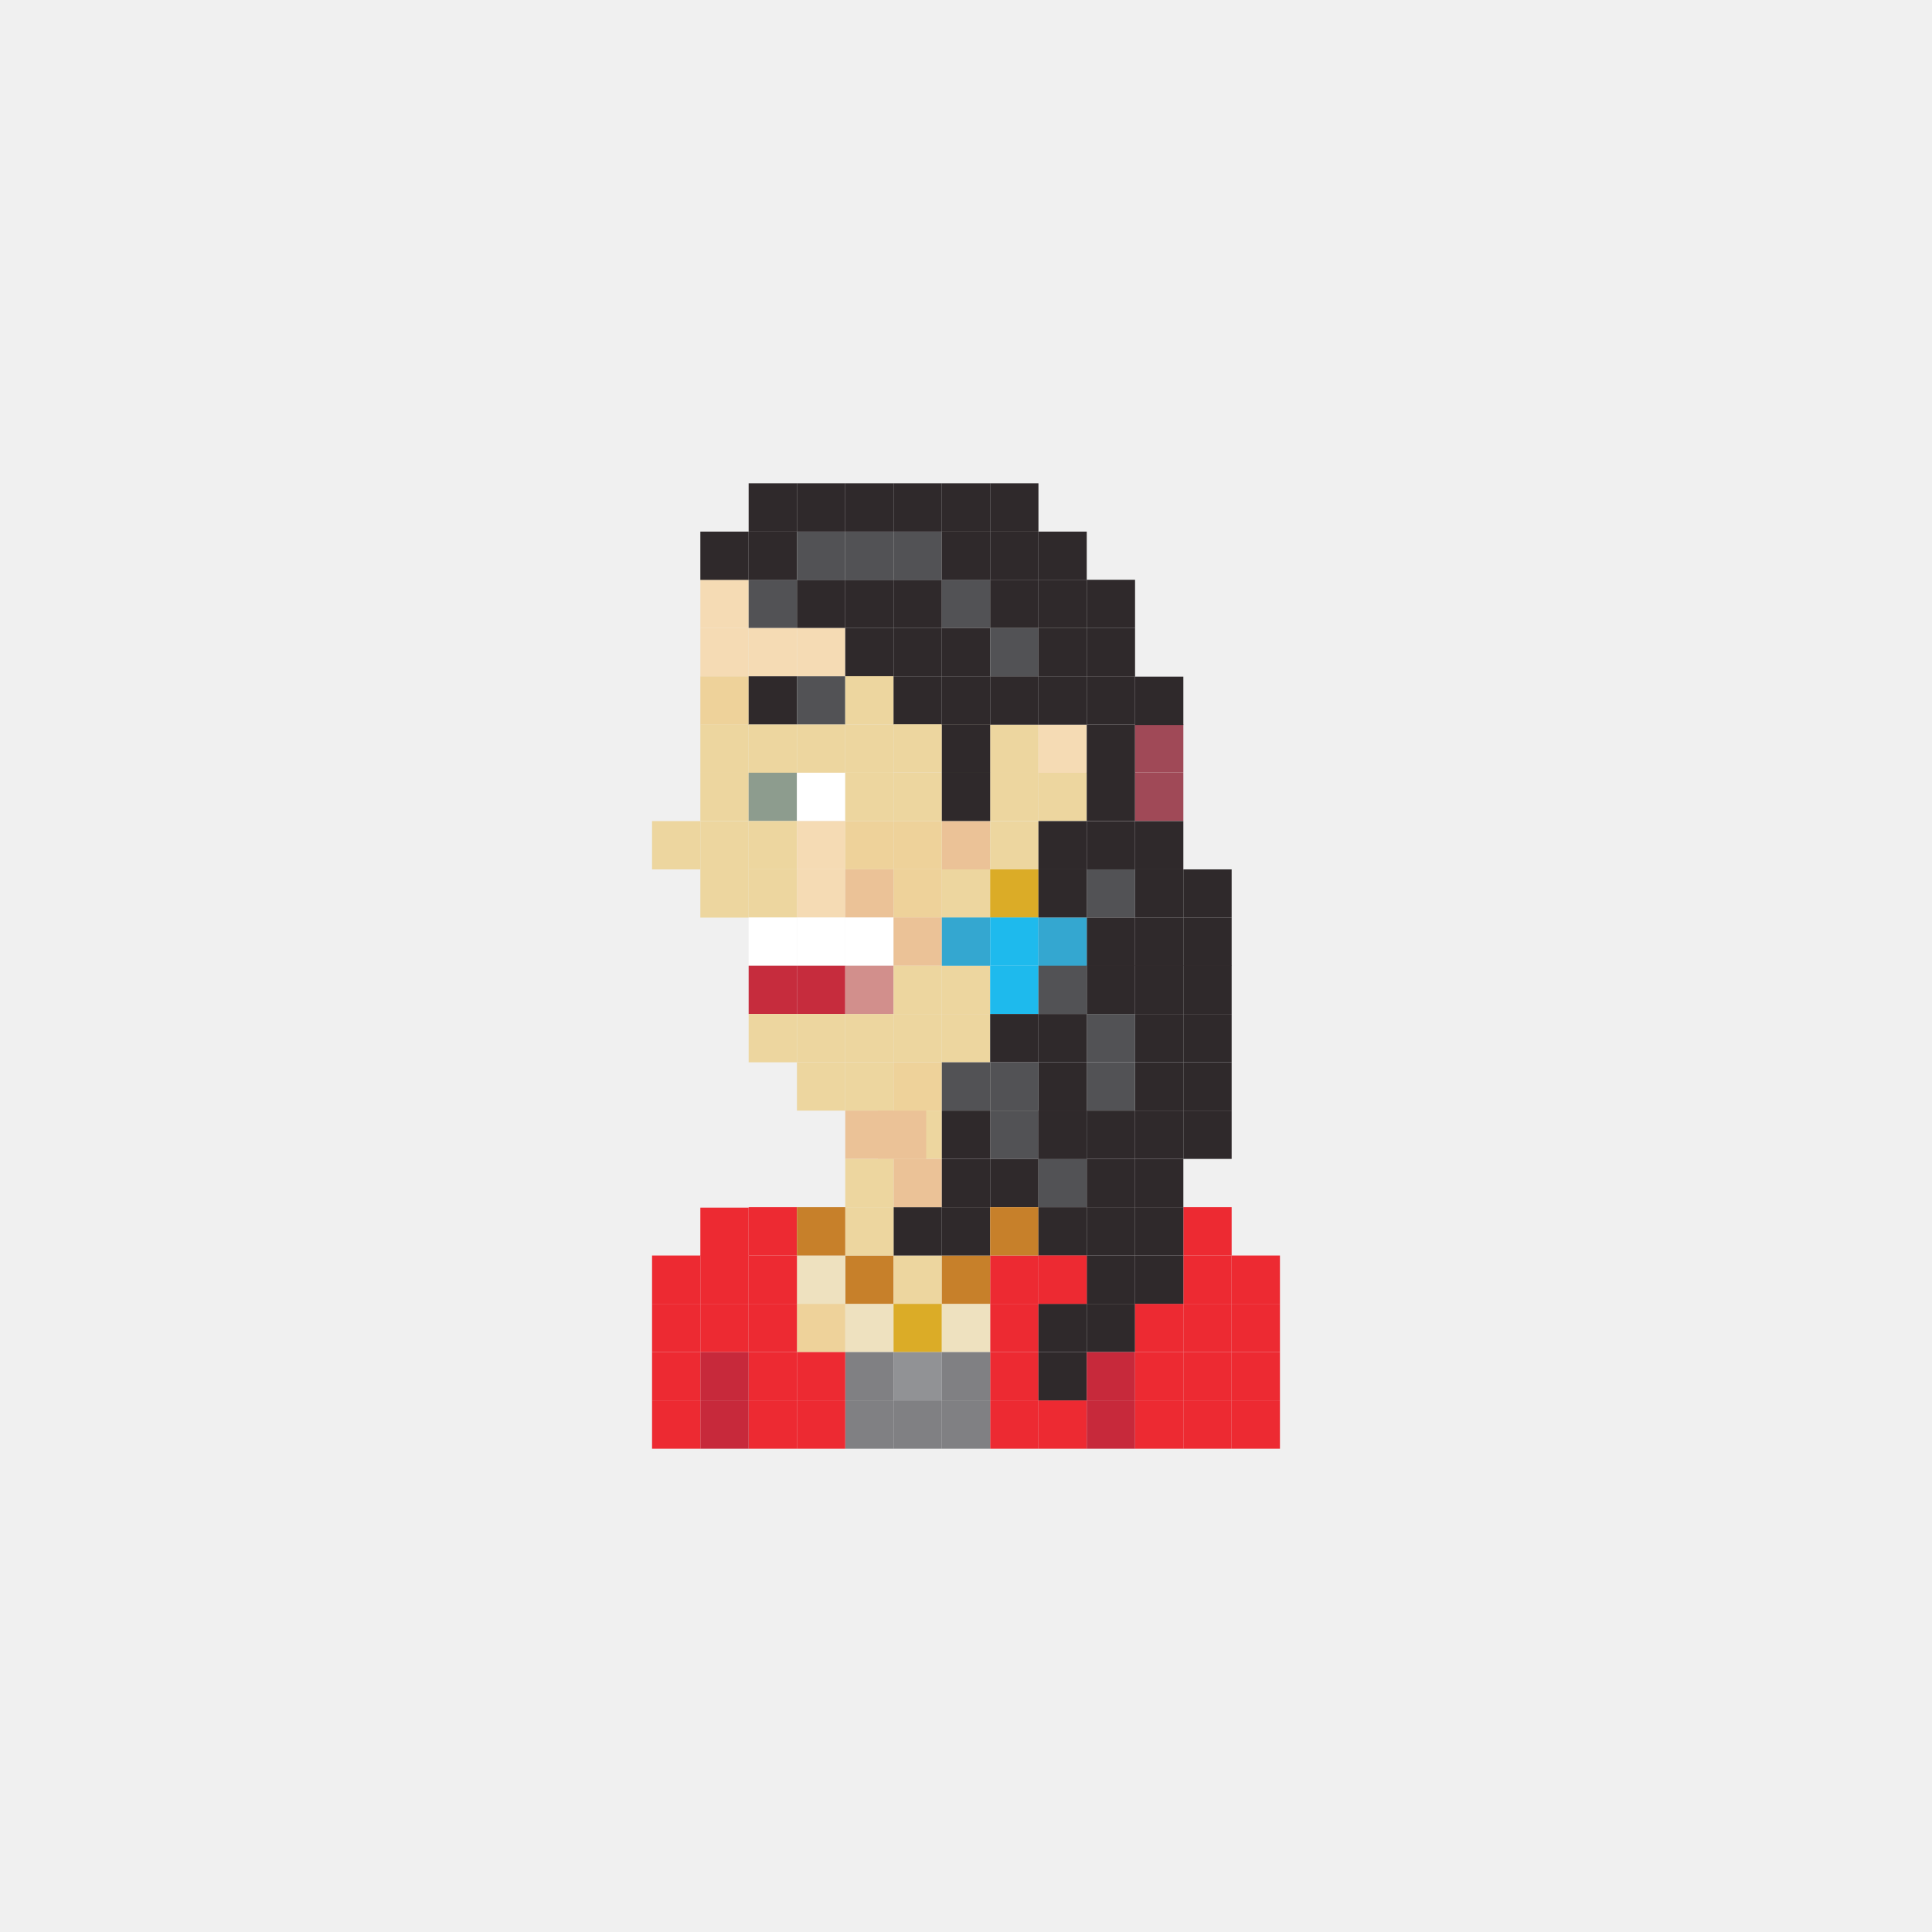
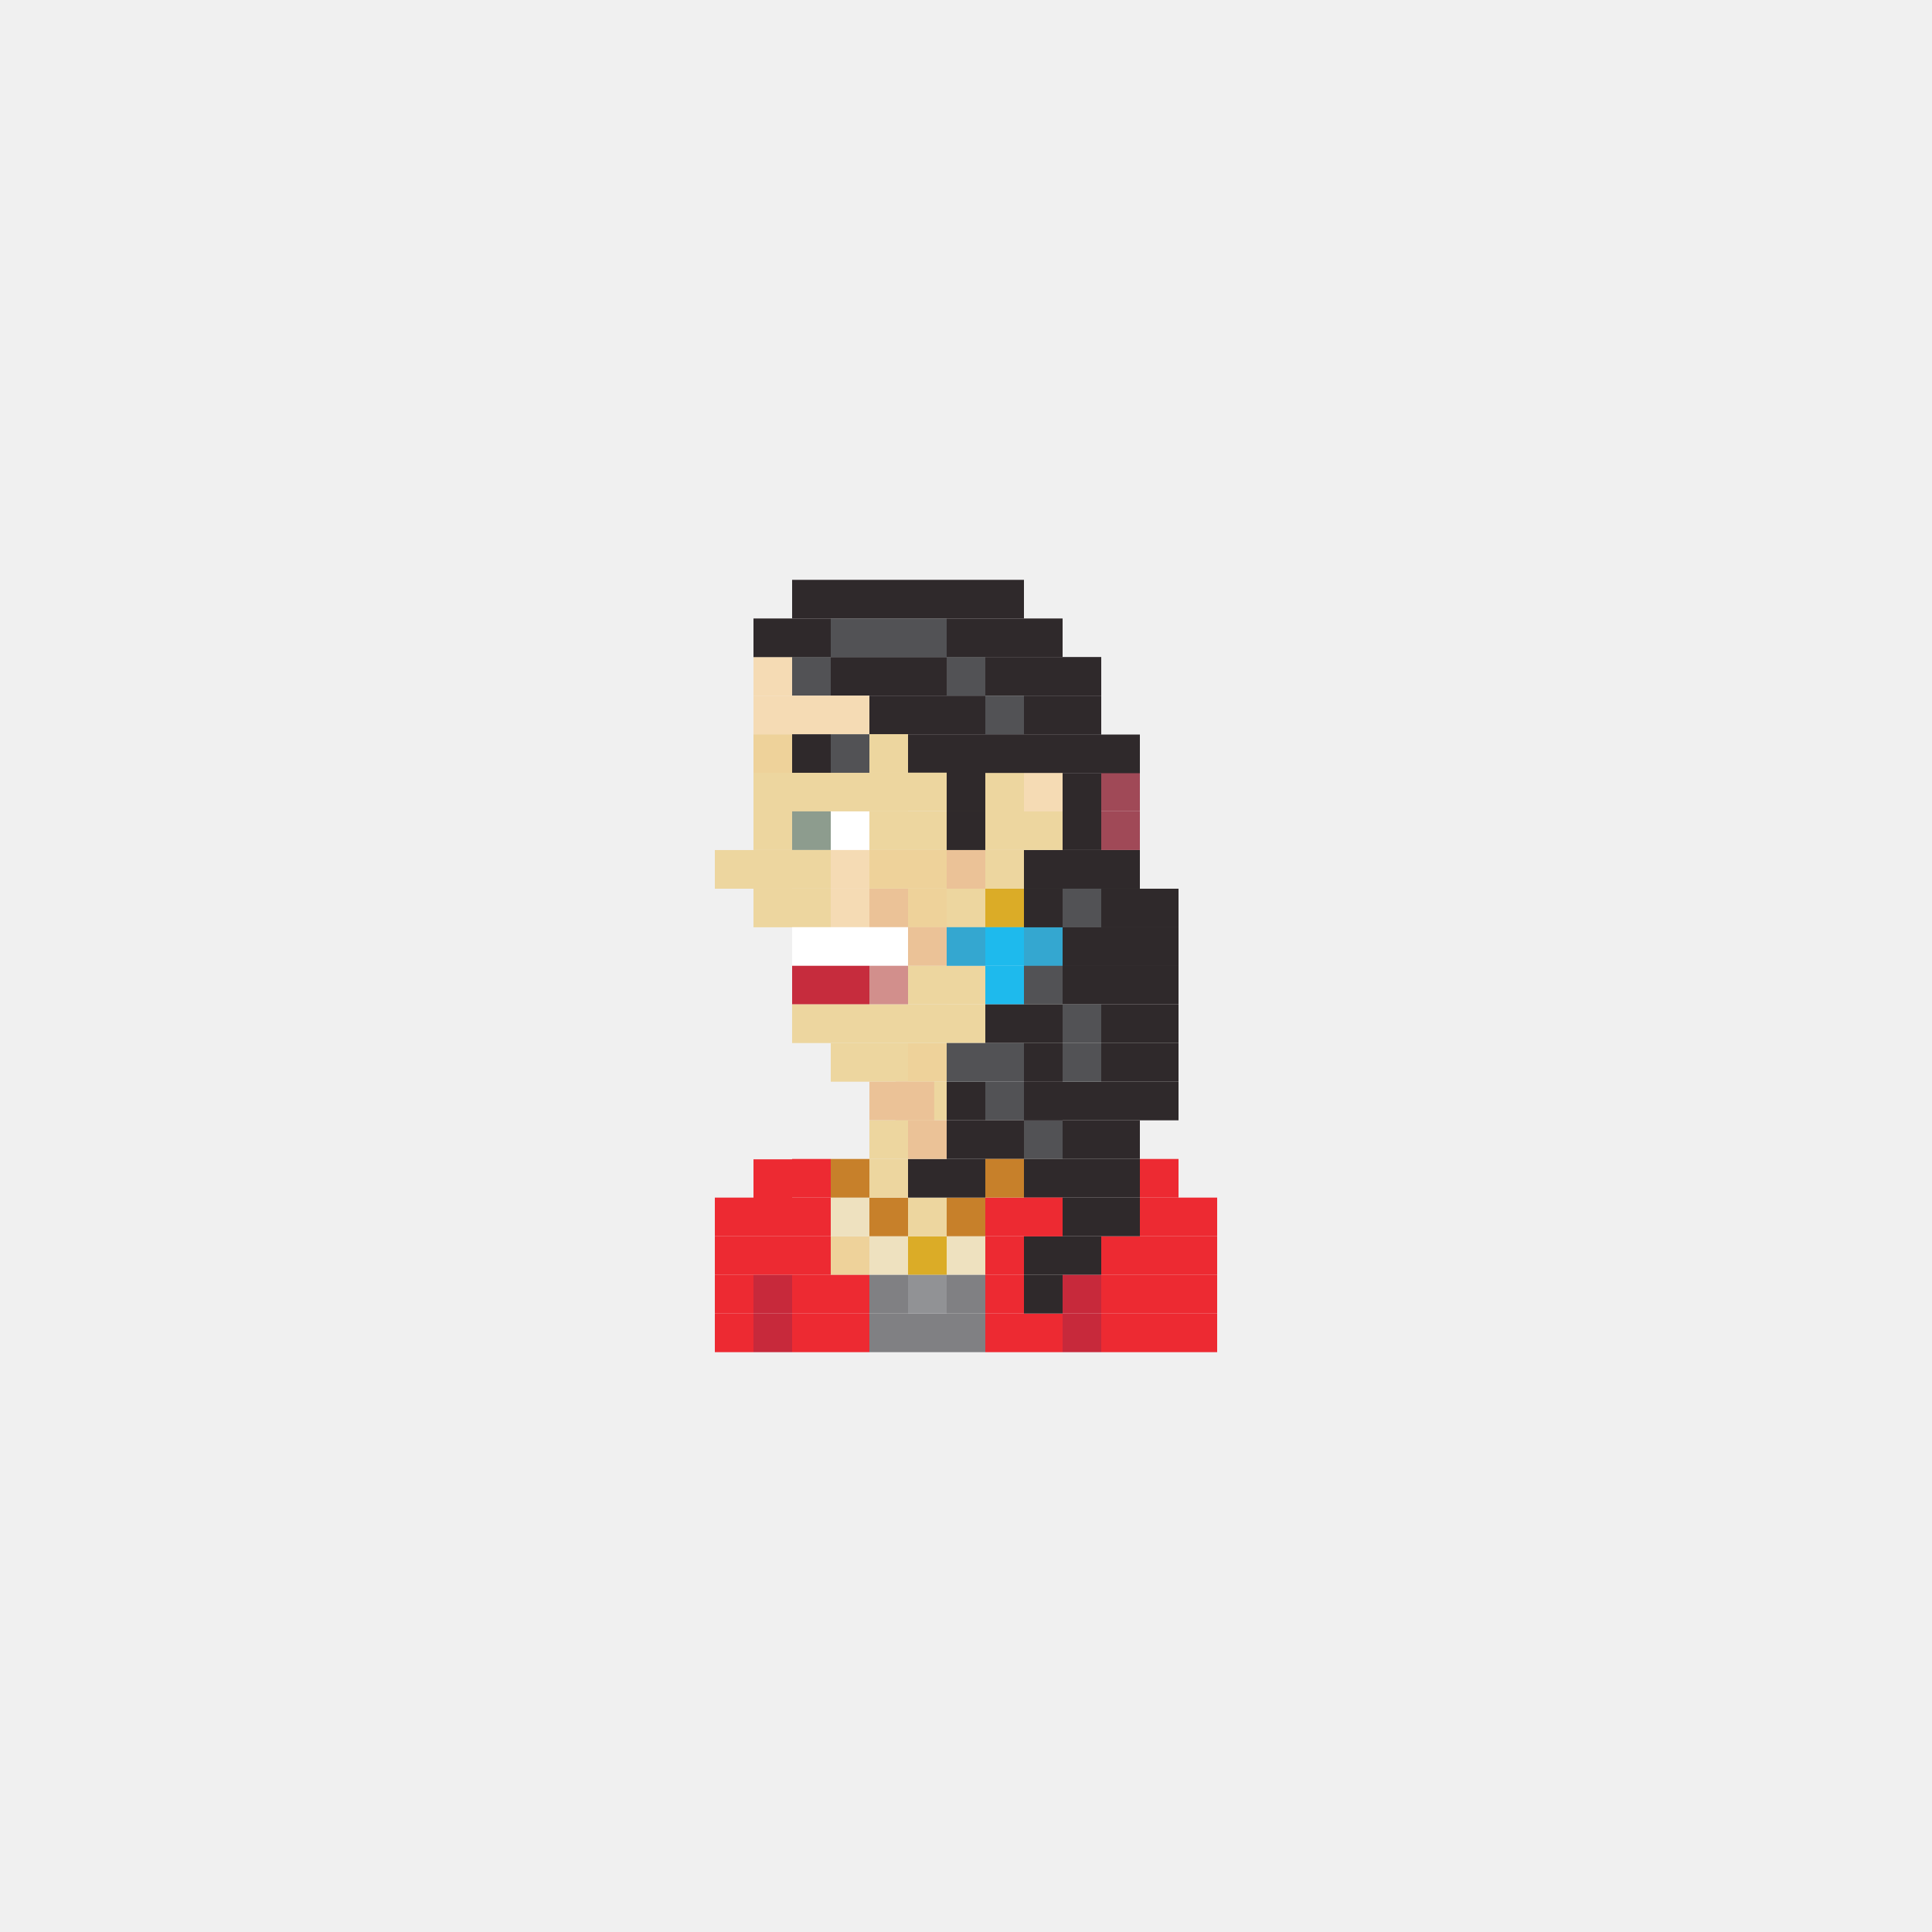
<svg xmlns="http://www.w3.org/2000/svg" version="1.1" id="Layer_1" x="0px" y="0px" width="300px" height="300px" viewBox="0 0 300 300" enable-background="new 0 0 300 300" xml:space="preserve">
  <g>
-     <rect x="131.25" y="202.454" fill="#EEE1BF" width="7.5" height="7.5" />
-     <rect x="138.75" y="202.454" fill="#DBAC27" width="7.5" height="7.5" />
-     <rect x="153.75" y="202.454" fill="#ED2A32" width="7.5" height="7.5" />
-     <rect x="146.25" y="202.454" fill="#EEE1BF" width="7.5" height="7.5" />
-     <rect x="123.75" y="202.454" fill="#EED29A" width="7.5" height="7.5" />
-     <rect x="116.25" y="202.454" fill="#ED2A32" width="7.5" height="7.5" />
-     <rect x="108.75" y="202.454" fill="#ED2A32" width="7.5" height="7.5" />
-     <rect x="161.25" y="202.454" fill="#2F292B" width="7.5" height="7.5" />
-     <rect x="168.75" y="202.454" fill="#2F292B" width="7.5" height="7.5" />
-     <rect x="183.75" y="202.454" fill="#ED2A32" width="7.5" height="7.5" />
-     <rect x="191.25" y="202.454" fill="#ED2A32" width="7.5" height="7.5" />
-     <rect x="131.25" y="217.454" fill="#808083" width="7.5" height="7.5" />
-     <rect x="138.75" y="217.454" fill="#808083" width="7.5" height="7.5" />
-     <rect x="153.75" y="217.454" fill="#ED2A32" width="7.5" height="7.5" />
-     <rect x="146.25" y="217.454" fill="#808083" width="7.5" height="7.5" />
-     <rect x="123.75" y="217.454" fill="#ED2A32" width="7.5" height="7.5" />
-     <rect x="116.25" y="217.454" fill="#ED2A32" width="7.5" height="7.5" />
-     <rect x="108.75" y="217.454" fill="#C7293B" width="7.5" height="7.5" />
-     <rect x="161.25" y="217.454" fill="#ED2A32" width="7.5" height="7.5" />
-     <rect x="168.75" y="217.454" fill="#C7293B" width="7.5" height="7.5" />
-     <rect x="183.75" y="217.454" fill="#ED2A32" width="7.5" height="7.5" />
-     <rect x="191.25" y="217.454" fill="#ED2A32" width="7.5" height="7.5" />
-     <rect x="131.25" y="194.954" fill="#C7802A" width="7.5" height="7.5" />
-     <rect x="138.75" y="194.954" fill="#EDD69F" width="7.5" height="7.5" />
-     <rect x="153.75" y="194.954" fill="#ED2A32" width="7.5" height="7.5" />
-     <rect x="146.25" y="194.954" fill="#C7802A" width="7.5" height="7.5" />
-     <rect x="138.75" y="187.454" fill="#2F292B" width="7.5" height="7.5" />
-     <rect x="146.25" y="187.454" fill="#2F292B" width="7.5" height="7.5" />
-     <rect x="123.75" y="194.954" fill="#EEE1BF" width="7.5" height="7.5" />
-     <rect x="108.75" y="194.954" fill="#ED2A32" width="7.5" height="7.5" />
-     <rect x="161.25" y="194.954" fill="#ED2A32" width="7.5" height="7.5" />
-     <rect x="168.75" y="194.954" fill="#2F292B" width="7.5" height="7.5" />
-     <rect x="183.75" y="194.954" fill="#ED2A32" width="7.5" height="7.5" />
-     <rect x="191.25" y="194.954" fill="#ED2A32" width="7.5" height="7.5" />
-     <rect x="108.75" y="187.522" fill="#ED2A32" width="7.5" height="7.5" />
-     <rect x="131.25" y="209.954" fill="#808083" width="7.5" height="7.5" />
-     <rect x="138.75" y="209.954" fill="#919295" width="7.5" height="7.5" />
-     <rect x="153.75" y="209.954" fill="#ED2A32" width="7.5" height="7.5" />
-     <rect x="146.25" y="209.954" fill="#808083" width="7.5" height="7.5" />
-     <rect x="123.75" y="209.954" fill="#ED2A32" width="7.5" height="7.5" />
-     <rect x="116.25" y="209.954" fill="#ED2A32" width="7.5" height="7.5" />
-     <rect x="108.75" y="209.954" fill="#C7293B" width="7.5" height="7.5" />
-     <rect x="101.25" y="202.454" fill="#ED2A32" width="7.5" height="7.5" />
-     <rect x="101.25" y="217.454" fill="#ED2A32" width="7.5" height="7.5" />
-     <rect x="101.25" y="194.954" fill="#ED2A32" width="7.5" height="7.5" />
-     <rect x="101.25" y="209.954" fill="#ED2A32" width="7.5" height="7.5" />
-     <rect x="161.25" y="209.954" fill="#2F292B" width="7.5" height="7.5" />
-     <rect x="168.75" y="209.954" fill="#C7293B" width="7.5" height="7.5" />
-     <rect x="183.75" y="209.954" fill="#ED2A32" width="7.5" height="7.5" />
-     <rect x="191.25" y="209.954" fill="#ED2A32" width="7.5" height="7.5" />
-     <rect x="108.75" y="90.027" fill="#F5DBB4" width="7.5" height="7.5" />
-     <rect x="116.25" y="90.027" fill="#525255" width="7.5" height="7.5" />
-     <rect x="123.75" y="90.027" fill="#2F292B" width="7.5" height="7.5" />
-     <rect x="131.25" y="90.027" fill="#2F292B" width="7.5" height="7.5" />
-     <rect x="138.75" y="90.027" fill="#2F292B" width="7.5" height="7.5" />
-     <rect x="108.75" y="97.527" fill="#F5DBB4" width="7.5" height="7.5" />
-     <rect x="116.25" y="97.527" fill="#F5DBB4" width="7.5" height="7.5" />
-     <rect x="123.75" y="97.527" fill="#F5DBB4" width="7.5" height="7.5" />
-     <rect x="131.25" y="97.527" fill="#2F292B" width="7.5" height="7.5" />
-     <rect x="138.75" y="97.527" fill="#2F292B" width="7.5" height="7.5" />
-     <rect x="108.75" y="105.027" fill="#EED29A" width="7.5" height="7.5" />
-     <rect x="108.75" y="112.498" fill="#EDD69F" width="7.5" height="7.5" />
-     <rect x="108.75" y="119.988" fill="#EDD69F" width="7.5" height="7.5" />
-     <rect x="101.25" y="127.498" fill="#EDD69F" width="7.5" height="7.5" />
-     <rect x="108.75" y="127.498" fill="#EDD69F" width="7.5" height="7.5" />
-     <rect x="108.75" y="134.988" fill="#EDD69F" width="7.5" height="7.5" />
-     <rect x="123.75" y="134.988" fill="#F5DBB4" width="7.5" height="7.5" />
-     <rect x="116.25" y="134.988" fill="#EDD69F" width="7.5" height="7.5" />
-     <rect x="131.25" y="134.988" fill="#EBC297" width="7.5" height="7.5" />
-     <rect x="146.25" y="134.988" fill="#EDD69F" width="7.5" height="7.5" />
-     <rect x="138.75" y="134.988" fill="#EED29A" width="7.5" height="7.5" />
-     <rect x="123.75" y="142.468" fill="#FFFFFF" width="7.5" height="7.5" />
-     <rect x="116.25" y="142.468" fill="#FFFFFF" width="7.5" height="7.5" />
-     <rect x="131.25" y="142.468" fill="#FFFFFF" width="7.5" height="7.5" />
-     <rect x="138.75" y="142.468" fill="#EBC297" width="7.5" height="7.5" />
-     <rect x="123.75" y="149.958" fill="#C62C3D" width="7.5" height="7.495" />
-     <rect x="116.25" y="149.958" fill="#C62C3D" width="7.5" height="7.495" />
-     <rect x="131.25" y="149.958" fill="#D28F8C" width="7.5" height="7.495" />
-     <rect x="138.75" y="149.958" fill="#EDD69F" width="7.5" height="7.495" />
-     <rect x="123.75" y="157.454" fill="#EDD69F" width="7.5" height="7.5" />
-     <rect x="116.25" y="157.454" fill="#EDD69F" width="7.5" height="7.5" />
-     <rect x="131.25" y="157.454" fill="#EDD69F" width="7.5" height="7.5" />
-     <rect x="123.75" y="164.954" fill="#EDD69F" width="7.5" height="7.5" />
-     <rect x="131.25" y="164.954" fill="#EDD69F" width="7.5" height="7.5" />
-     <rect x="131.25" y="172.454" fill="#EBC297" width="7.5" height="7.5" />
-     <rect x="138.75" y="164.954" fill="#EED29A" width="7.5" height="7.5" />
-     <rect x="138.75" y="157.454" fill="#EDD69F" width="7.5" height="7.5" />
-     <rect x="146.25" y="157.454" fill="#EDD69F" width="7.5" height="7.5" />
-     <rect x="138.75" y="172.454" fill="#EDD69F" width="7.5" height="7.5" />
-     <rect x="153.75" y="172.454" fill="#525255" width="7.5" height="7.5" />
-     <rect x="146.25" y="172.454" fill="#2F292B" width="7.5" height="7.5" />
-     <rect x="136.318" y="172.454" fill="#EBC297" width="7.5" height="7.5" />
-     <rect x="138.75" y="179.954" fill="#EBC297" width="7.5" height="7.5" />
-     <rect x="146.25" y="179.954" fill="#2F292B" width="7.5" height="7.5" />
-     <rect x="161.25" y="172.454" fill="#2F292B" width="7.5" height="7.5" />
-     <rect x="131.25" y="179.954" fill="#EDD69F" width="7.5" height="7.5" />
-     <rect x="153.75" y="179.954" fill="#2F292B" width="7.5" height="7.5" />
-     <rect x="153.75" y="187.454" fill="#C7802A" width="7.5" height="7.5" />
-     <rect x="131.25" y="187.454" fill="#EDD69F" width="7.5" height="7.5" />
-     <rect x="153.75" y="134.988" fill="#DBAC27" width="7.5" height="7.5" />
-     <rect x="146.25" y="127.498" fill="#EBC297" width="7.5" height="7.5" />
-     <rect x="153.75" y="127.498" fill="#EDD69F" width="7.5" height="7.5" />
-     <rect x="146.25" y="149.958" fill="#EDD69F" width="7.5" height="7.495" />
-     <rect x="153.75" y="149.958" fill="#1EBAED" width="7.5" height="7.495" />
-     <rect x="146.25" y="142.468" fill="#34A7D0" width="7.5" height="7.5" />
-     <rect x="153.75" y="142.468" fill="#1EBAED" width="7.5" height="7.5" />
-     <rect x="146.25" y="119.988" fill="#EEE1BF" width="7.5" height="7.5" />
-     <rect x="153.75" y="119.988" fill="#EDD69F" width="7.5" height="7.5" />
-     <rect x="146.25" y="112.498" fill="#EEE1BF" width="7.5" height="7.5" />
-     <rect x="153.75" y="112.498" fill="#EDD69F" width="7.5" height="7.5" />
-     <rect x="161.25" y="119.988" fill="#EDD69F" width="7.5" height="7.5" />
-     <rect x="161.25" y="112.498" fill="#F5DBB4" width="7.5" height="7.5" />
-     <rect x="116.25" y="105.017" fill="#2F292B" width="7.5" height="7.5" />
-     <rect x="123.75" y="105.017" fill="#525255" width="7.5" height="7.5" />
-     <rect x="131.25" y="104.998" fill="#EDD69F" width="7.5" height="7.5" />
-     <rect x="138.75" y="105.027" fill="#2F292B" width="7.5" height="7.5" />
-     <rect x="116.25" y="112.498" fill="#EDD69F" width="7.5" height="7.5" />
-     <rect x="123.75" y="112.498" fill="#EDD69F" width="7.5" height="7.5" />
-     <rect x="131.25" y="112.488" fill="#EDD69F" width="7.5" height="7.5" />
-     <rect x="138.75" y="112.468" fill="#EDD69F" width="7.5" height="7.5" />
-     <rect x="116.25" y="119.988" fill="#8D9C8E" width="7.5" height="7.5" />
-     <rect x="123.75" y="119.988" fill="#FFFFFF" width="7.5" height="7.5" />
-     <rect x="116.25" y="127.488" fill="#EDD69F" width="7.5" height="7.5" />
-     <rect x="123.75" y="127.488" fill="#F5DBB4" width="7.5" height="7.5" />
-     <rect x="131.25" y="119.988" fill="#EDD69F" width="7.5" height="7.5" />
-     <rect x="138.75" y="119.988" fill="#EDD69F" width="7.5" height="7.5" />
-     <rect x="131.25" y="127.488" fill="#EED29A" width="7.5" height="7.5" />
-     <rect x="138.75" y="127.488" fill="#EED29A" width="7.5" height="7.5" />
-     <rect x="146.25" y="90.027" fill="#525255" width="7.5" height="7.5" />
-     <rect x="153.75" y="90.027" fill="#2F292B" width="7.5" height="7.5" />
-     <rect x="146.25" y="75.046" fill="#2F292B" width="7.5" height="7.5" />
-     <rect x="153.75" y="75.046" fill="#2F292B" width="7.5" height="7.5" />
-     <rect x="153.75" y="82.546" fill="#2F292B" width="7.5" height="7.5" />
-     <rect x="161.25" y="82.546" fill="#2F292B" width="7.5" height="7.5" />
-     <rect x="108.75" y="82.546" fill="#2F292B" width="7.5" height="7.5" />
-     <rect x="116.25" y="82.546" fill="#2F292B" width="7.5" height="7.5" />
-     <rect x="123.75" y="82.546" fill="#525255" width="7.5" height="7.5" />
-     <rect x="131.25" y="82.546" fill="#525255" width="7.5" height="7.5" />
-     <rect x="138.75" y="82.546" fill="#525255" width="7.5" height="7.5" />
-     <rect x="116.25" y="75.046" fill="#2F292B" width="7.5" height="7.5" />
-     <rect x="123.75" y="75.046" fill="#2F292B" width="7.5" height="7.5" />
-     <rect x="131.25" y="75.046" fill="#2F292B" width="7.5" height="7.5" />
-     <rect x="138.75" y="75.046" fill="#2F292B" width="7.5" height="7.5" />
-     <rect x="146.25" y="82.546" fill="#2F292B" width="7.5" height="7.5" />
-     <rect x="146.25" y="97.527" fill="#2F292B" width="7.5" height="7.5" />
-     <rect x="146.25" y="112.498" fill="#2F292B" width="7.5" height="7.5" />
-     <rect x="146.25" y="119.988" fill="#2F292B" width="7.5" height="7.5" />
-     <rect x="153.75" y="97.527" fill="#525255" width="7.5" height="7.5" />
-     <rect x="161.25" y="97.527" fill="#2F292B" width="7.5" height="7.5" />
-     <rect x="161.25" y="90.027" fill="#2F292B" width="7.5" height="7.5" />
-     <rect x="168.75" y="90.027" fill="#2F292B" width="7.5" height="7.5" />
-     <rect x="161.25" y="105.027" fill="#2F292B" width="7.5" height="7.5" />
-     <rect x="168.75" y="105.027" fill="#2F292B" width="7.5" height="7.5" />
-     <rect x="168.75" y="97.527" fill="#2F292B" width="7.5" height="7.5" />
-     <rect x="168.75" y="112.527" fill="#2F292B" width="7.5" height="7.5" />
-     <rect x="168.75" y="119.988" fill="#2F292B" width="7.5" height="7.5" />
-     <rect x="176.25" y="119.988" fill="#A04957" width="7.5" height="7.5" />
-     <rect x="176.25" y="112.468" fill="#A04957" width="7.5" height="7.5" />
-     <rect x="168.75" y="134.998" fill="#525255" width="7.5" height="7.5" />
-     <rect x="168.75" y="127.498" fill="#2F292B" width="7.5" height="7.5" />
-     <rect x="168.75" y="142.498" fill="#2F292B" width="7.5" height="7.5" />
-     <rect x="176.25" y="105.076" fill="#2F292B" width="7.5" height="7.5" />
-     <rect x="176.25" y="127.498" fill="#2F292B" width="7.5" height="7.5" />
-     <rect x="176.25" y="134.998" fill="#2F292B" width="7.5" height="7.5" />
-     <rect x="176.25" y="142.498" fill="#2F292B" width="7.5" height="7.5" />
-     <rect x="161.25" y="134.998" fill="#2F292B" width="7.5" height="7.5" />
-     <rect x="161.25" y="127.498" fill="#2F292B" width="7.5" height="7.5" />
-     <rect x="161.25" y="142.498" fill="#34A7D0" width="7.5" height="7.5" />
-     <rect x="168.75" y="149.958" fill="#2F292B" width="7.5" height="7.495" />
-     <rect x="176.25" y="149.958" fill="#2F292B" width="7.5" height="7.495" />
-     <rect x="161.25" y="149.958" fill="#525255" width="7.5" height="7.495" />
-     <rect x="168.75" y="157.454" fill="#525255" width="7.5" height="7.5" />
-     <rect x="176.25" y="157.454" fill="#2F292B" width="7.5" height="7.5" />
-     <rect x="161.25" y="179.954" fill="#525255" width="7.5" height="7.5" />
-     <rect x="161.25" y="187.454" fill="#2F292B" width="7.5" height="7.5" />
-     <rect x="161.25" y="194.954" fill="#ED2A32" width="7.5" height="7.5" />
-     <rect x="168.75" y="172.454" fill="#2F292B" width="7.5" height="7.5" />
-     <rect x="176.25" y="164.954" fill="#2F292B" width="7.5" height="7.5" />
-     <rect x="168.75" y="179.954" fill="#2F292B" width="7.5" height="7.5" />
-     <rect x="176.25" y="172.454" fill="#2F292B" width="7.5" height="7.5" />
-     <rect x="176.25" y="179.954" fill="#2F292B" width="7.5" height="7.5" />
-     <rect x="183.75" y="134.998" fill="#2F292B" width="7.5" height="7.5" />
-     <rect x="183.75" y="142.498" fill="#2F292B" width="7.5" height="7.5" />
-     <rect x="183.75" y="149.958" fill="#2F292B" width="7.5" height="7.495" />
-     <rect x="183.75" y="157.454" fill="#2F292B" width="7.5" height="7.5" />
-     <rect x="183.75" y="164.954" fill="#2F292B" width="7.5" height="7.5" />
-     <rect x="183.75" y="172.454" fill="#2F292B" width="7.5" height="7.5" />
-     <rect x="183.75" y="187.454" fill="#ED2A32" width="7.5" height="7.5" />
-     <rect x="176.25" y="202.454" fill="#ED2A32" width="7.5" height="7.5" />
-     <rect x="176.25" y="217.454" fill="#ED2A32" width="7.5" height="7.5" />
-     <rect x="176.25" y="194.954" fill="#2F292B" width="7.5" height="7.5" />
-     <rect x="176.25" y="209.954" fill="#ED2A32" width="7.5" height="7.5" />
-     <rect x="176.25" y="187.454" fill="#2F292B" width="7.5" height="7.5" />
-     <rect x="168.75" y="187.454" fill="#2F292B" width="7.5" height="7.5" />
-     <rect x="116.25" y="187.454" fill="#ED2A32" width="7.5" height="7.5" />
-     <rect x="123.75" y="187.454" fill="#C7802A" width="7.5" height="7.5" />
-     <rect x="116.25" y="194.954" fill="#ED2A32" width="7.5" height="7.5" />
-     <rect x="161.25" y="157.454" fill="#2F292B" width="7.5" height="7.5" />
-     <rect x="168.75" y="164.954" fill="#525255" width="7.5" height="7.5" />
-     <rect x="161.25" y="164.954" fill="#2F292B" width="7.5" height="7.5" />
-     <rect x="153.75" y="157.454" fill="#2F292B" width="7.5" height="7.5" />
-     <rect x="153.75" y="164.954" fill="#525255" width="7.5" height="7.5" />
-     <rect x="146.25" y="164.954" fill="#525255" width="7.5" height="7.5" />
-     <rect x="161.25" y="172.454" fill="#2F292B" width="7.5" height="7.5" />
-     <rect x="146.25" y="105.027" fill="#2F292B" width="7.5" height="7.5" />
-     <rect x="153.75" y="105.027" fill="#2F292B" width="7.5" height="7.5" />
+     <rect x="135" y="191.963" fill="#EEE1BF" width="6" height="6" />
+     <rect x="141" y="191.963" fill="#DBAC27" width="6" height="6" />
+     <rect x="153" y="191.963" fill="#ED2A32" width="6" height="6" />
+     <rect x="147" y="191.963" fill="#EEE1BF" width="6" height="6" />
+     <rect x="129" y="191.963" fill="#EED29A" width="6" height="6" />
+     <rect x="123" y="191.963" fill="#ED2A32" width="6" height="6" />
+     <rect x="117" y="191.963" fill="#ED2A32" width="6" height="6" />
+     <rect x="159" y="191.963" fill="#2F292B" width="6" height="6" />
+     <rect x="165" y="191.963" fill="#2F292B" width="6" height="6" />
+     <rect x="177" y="191.963" fill="#ED2A32" width="6" height="6" />
+     <rect x="183" y="191.963" fill="#ED2A32" width="6" height="6" />
+     <rect x="135" y="203.963" fill="#808083" width="6" height="6" />
+     <rect x="141" y="203.963" fill="#808083" width="6" height="6" />
+     <rect x="153" y="203.963" fill="#ED2A32" width="6" height="6" />
+     <rect x="147" y="203.963" fill="#808083" width="6" height="6" />
+     <rect x="129" y="203.963" fill="#ED2A32" width="6" height="6" />
+     <rect x="123" y="203.963" fill="#ED2A32" width="6" height="6" />
+     <rect x="117" y="203.963" fill="#C7293B" width="6" height="6" />
+     <rect x="159" y="203.963" fill="#ED2A32" width="6" height="6" />
+     <rect x="165" y="203.963" fill="#C7293B" width="6" height="6" />
+     <rect x="177" y="203.963" fill="#ED2A32" width="6" height="6" />
+     <rect x="183" y="203.963" fill="#ED2A32" width="6" height="6" />
+     <rect x="135" y="185.963" fill="#C7802A" width="6" height="6" />
+     <rect x="141" y="185.963" fill="#EDD69F" width="6" height="6" />
+     <rect x="153" y="185.963" fill="#ED2A32" width="6" height="6" />
+     <rect x="147" y="185.963" fill="#C7802A" width="6" height="6" />
+     <rect x="141" y="179.963" fill="#2F292B" width="6" height="6" />
+     <rect x="147" y="179.963" fill="#2F292B" width="6" height="6" />
+     <rect x="129" y="185.963" fill="#EEE1BF" width="6" height="6" />
+     <rect x="117" y="185.963" fill="#ED2A32" width="6" height="6" />
+     <rect x="159" y="185.963" fill="#ED2A32" width="6" height="6" />
+     <rect x="165" y="185.963" fill="#2F292B" width="6" height="6" />
+     <rect x="177" y="185.963" fill="#ED2A32" width="6" height="6" />
+     <rect x="183" y="185.963" fill="#ED2A32" width="6" height="6" />
+     <rect x="117" y="180.018" fill="#ED2A32" width="6" height="6" />
+     <rect x="135" y="197.963" fill="#808083" width="6" height="6" />
+     <rect x="141" y="197.963" fill="#919295" width="6" height="6" />
+     <rect x="153" y="197.963" fill="#ED2A32" width="6" height="6" />
+     <rect x="147" y="197.963" fill="#808083" width="6" height="6" />
+     <rect x="129" y="197.963" fill="#ED2A32" width="6" height="6" />
+     <rect x="123" y="197.963" fill="#ED2A32" width="6" height="6" />
+     <rect x="117" y="197.963" fill="#C7293B" width="6" height="6" />
+     <rect x="111" y="191.963" fill="#ED2A32" width="6" height="6" />
+     <rect x="111" y="203.963" fill="#ED2A32" width="6" height="6" />
+     <rect x="111" y="185.963" fill="#ED2A32" width="6" height="6" />
+     <rect x="111" y="197.963" fill="#ED2A32" width="6" height="6" />
+     <rect x="159" y="197.963" fill="#2F292B" width="6" height="6" />
+     <rect x="165" y="197.963" fill="#C7293B" width="6" height="6" />
+     <rect x="177" y="197.963" fill="#ED2A32" width="6" height="6" />
+     <rect x="183" y="197.963" fill="#ED2A32" width="6" height="6" />
+     <rect x="117" y="102.021" fill="#F5DBB4" width="6" height="6" />
+     <rect x="123" y="102.021" fill="#525255" width="6" height="6" />
+     <rect x="129" y="102.021" fill="#2F292B" width="6" height="6" />
+     <rect x="135" y="102.021" fill="#2F292B" width="6" height="6" />
+     <rect x="141" y="102.021" fill="#2F292B" width="6" height="6" />
+     <rect x="117" y="108.021" fill="#F5DBB4" width="6" height="6" />
+     <rect x="123" y="108.021" fill="#F5DBB4" width="6" height="6" />
+     <rect x="129" y="108.021" fill="#F5DBB4" width="6" height="6" />
+     <rect x="135" y="108.021" fill="#2F292B" width="6" height="6" />
+     <rect x="141" y="108.021" fill="#2F292B" width="6" height="6" />
+     <rect x="117" y="114.021" fill="#EED29A" width="6" height="6" />
+     <rect x="117" y="119.998" fill="#EDD69F" width="6" height="6" />
+     <rect x="117" y="125.99" fill="#EDD69F" width="6" height="6" />
+     <rect x="111" y="131.998" fill="#EDD69F" width="6" height="6" />
+     <rect x="117" y="131.998" fill="#EDD69F" width="6" height="6" />
+     <rect x="117" y="137.99" fill="#EDD69F" width="6" height="6" />
+     <rect x="129" y="137.99" fill="#F5DBB4" width="6" height="6" />
+     <rect x="123" y="137.99" fill="#EDD69F" width="6" height="6" />
+     <rect x="135" y="137.99" fill="#EBC297" width="6" height="6" />
+     <rect x="147" y="137.99" fill="#EDD69F" width="6" height="6" />
+     <rect x="141" y="137.99" fill="#EED29A" width="6" height="6" />
+     <rect x="129" y="143.975" fill="#FFFFFF" width="6" height="6" />
+     <rect x="123" y="143.975" fill="#FFFFFF" width="6" height="6" />
+     <rect x="135" y="143.975" fill="#FFFFFF" width="6" height="6" />
+     <rect x="141" y="143.975" fill="#EBC297" width="6" height="6" />
+     <rect x="129" y="149.967" fill="#C62C3D" width="6" height="5.996" />
+     <rect x="123" y="149.967" fill="#C62C3D" width="6" height="5.996" />
+     <rect x="135" y="149.967" fill="#D28F8C" width="6" height="5.996" />
+     <rect x="141" y="149.967" fill="#EDD69F" width="6" height="5.996" />
+     <rect x="129" y="155.963" fill="#EDD69F" width="6" height="6" />
+     <rect x="123" y="155.963" fill="#EDD69F" width="6" height="6" />
+     <rect x="135" y="155.963" fill="#EDD69F" width="6" height="6" />
+     <rect x="129" y="161.963" fill="#EDD69F" width="6" height="6" />
+     <rect x="135" y="161.963" fill="#EDD69F" width="6" height="6" />
+     <rect x="135" y="167.963" fill="#EBC297" width="6" height="6" />
+     <rect x="141" y="161.963" fill="#EED29A" width="6" height="6" />
+     <rect x="141" y="155.963" fill="#EDD69F" width="6" height="6" />
+     <rect x="147" y="155.963" fill="#EDD69F" width="6" height="6" />
+     <rect x="141" y="167.963" fill="#EDD69F" width="6" height="6" />
+     <rect x="153" y="167.963" fill="#525255" width="6" height="6" />
+     <rect x="147" y="167.963" fill="#2F292B" width="6" height="6" />
+     <rect x="139.055" y="167.963" fill="#EBC297" width="6" height="6" />
+     <rect x="141" y="173.963" fill="#EBC297" width="6" height="6" />
+     <rect x="147" y="173.963" fill="#2F292B" width="6" height="6" />
+     <rect x="159" y="167.963" fill="#2F292B" width="6" height="6" />
+     <rect x="135" y="173.963" fill="#EDD69F" width="6" height="6" />
+     <rect x="153" y="173.963" fill="#2F292B" width="6" height="6" />
+     <rect x="153" y="179.963" fill="#C7802A" width="6" height="6" />
+     <rect x="135" y="179.963" fill="#EDD69F" width="6" height="6" />
+     <rect x="153" y="137.99" fill="#DBAC27" width="6" height="6" />
+     <rect x="147" y="131.998" fill="#EBC297" width="6" height="6" />
+     <rect x="153" y="131.998" fill="#EDD69F" width="6" height="6" />
+     <rect x="147" y="149.967" fill="#EDD69F" width="6" height="5.996" />
+     <rect x="153" y="149.967" fill="#1EBAED" width="6" height="5.996" />
+     <rect x="147" y="143.975" fill="#34A7D0" width="6" height="6" />
+     <rect x="153" y="143.975" fill="#1EBAED" width="6" height="6" />
+     <rect x="147" y="125.99" fill="#EEE1BF" width="6" height="6" />
+     <rect x="153" y="125.99" fill="#EDD69F" width="6" height="6" />
+     <rect x="147" y="119.998" fill="#EEE1BF" width="6" height="6" />
+     <rect x="153" y="119.998" fill="#EDD69F" width="6" height="6" />
+     <rect x="159" y="125.99" fill="#EDD69F" width="6" height="6" />
+     <rect x="159" y="119.998" fill="#F5DBB4" width="6" height="6" />
+     <rect x="123" y="114.014" fill="#2F292B" width="6" height="6" />
+     <rect x="129" y="114.014" fill="#525255" width="6" height="6" />
+     <rect x="135" y="113.998" fill="#EDD69F" width="6" height="6" />
+     <rect x="141" y="114.021" fill="#2F292B" width="6" height="6" />
+     <rect x="123" y="119.998" fill="#EDD69F" width="6" height="6" />
+     <rect x="129" y="119.998" fill="#EDD69F" width="6" height="6" />
+     <rect x="135" y="119.99" fill="#EDD69F" width="6" height="6" />
+     <rect x="141" y="119.975" fill="#EDD69F" width="6" height="6" />
+     <rect x="123" y="125.99" fill="#8D9C8E" width="6" height="6" />
+     <rect x="129" y="125.99" fill="#FFFFFF" width="6" height="6" />
+     <rect x="123" y="131.99" fill="#EDD69F" width="6" height="6" />
+     <rect x="129" y="131.99" fill="#F5DBB4" width="6" height="6" />
+     <rect x="135" y="125.99" fill="#EDD69F" width="6" height="6" />
+     <rect x="141" y="125.99" fill="#EDD69F" width="6" height="6" />
+     <rect x="135" y="131.99" fill="#EED29A" width="6" height="6" />
+     <rect x="141" y="131.99" fill="#EED29A" width="6" height="6" />
+     <rect x="147" y="102.021" fill="#525255" width="6" height="6" />
+     <rect x="153" y="102.021" fill="#2F292B" width="6" height="6" />
+     <rect x="147" y="90.037" fill="#2F292B" width="6" height="6" />
+     <rect x="153" y="90.037" fill="#2F292B" width="6" height="6" />
+     <rect x="153" y="96.037" fill="#2F292B" width="6" height="6" />
+     <rect x="159" y="96.037" fill="#2F292B" width="6" height="6" />
+     <rect x="117" y="96.037" fill="#2F292B" width="6" height="6" />
+     <rect x="123" y="96.037" fill="#2F292B" width="6" height="6" />
+     <rect x="129" y="96.037" fill="#525255" width="6" height="6" />
+     <rect x="135" y="96.037" fill="#525255" width="6" height="6" />
+     <rect x="141" y="96.037" fill="#525255" width="6" height="6" />
+     <rect x="123" y="90.037" fill="#2F292B" width="6" height="6" />
+     <rect x="129" y="90.037" fill="#2F292B" width="6" height="6" />
+     <rect x="135" y="90.037" fill="#2F292B" width="6" height="6" />
+     <rect x="141" y="90.037" fill="#2F292B" width="6" height="6" />
+     <rect x="147" y="96.037" fill="#2F292B" width="6" height="6" />
+     <rect x="147" y="108.021" fill="#2F292B" width="6" height="6" />
+     <rect x="147" y="119.998" fill="#2F292B" width="6" height="6" />
+     <rect x="147" y="125.99" fill="#2F292B" width="6" height="6" />
+     <rect x="153" y="108.021" fill="#525255" width="6" height="6" />
+     <rect x="159" y="108.021" fill="#2F292B" width="6" height="6" />
+     <rect x="159" y="102.021" fill="#2F292B" width="6" height="6" />
+     <rect x="165" y="102.021" fill="#2F292B" width="6" height="6" />
+     <rect x="159" y="114.021" fill="#2F292B" width="6" height="6" />
+     <rect x="165" y="114.021" fill="#2F292B" width="6" height="6" />
+     <rect x="165" y="108.021" fill="#2F292B" width="6" height="6" />
+     <rect x="165" y="120.021" fill="#2F292B" width="6" height="6" />
+     <rect x="165" y="125.99" fill="#2F292B" width="6" height="6" />
+     <rect x="171" y="125.99" fill="#A04957" width="6" height="6" />
+     <rect x="171" y="119.975" fill="#A04957" width="6" height="6" />
+     <rect x="165" y="137.998" fill="#525255" width="6" height="6" />
+     <rect x="165" y="131.998" fill="#2F292B" width="6" height="6" />
+     <rect x="165" y="143.998" fill="#2F292B" width="6" height="6" />
+     <rect x="171" y="114.061" fill="#2F292B" width="6" height="6" />
+     <rect x="171" y="131.998" fill="#2F292B" width="6" height="6" />
+     <rect x="171" y="137.998" fill="#2F292B" width="6" height="6" />
+     <rect x="171" y="143.998" fill="#2F292B" width="6" height="6" />
+     <rect x="159" y="137.998" fill="#2F292B" width="6" height="6" />
+     <rect x="159" y="131.998" fill="#2F292B" width="6" height="6" />
+     <rect x="159" y="143.998" fill="#34A7D0" width="6" height="6" />
+     <rect x="165" y="149.967" fill="#2F292B" width="6" height="5.996" />
+     <rect x="171" y="149.967" fill="#2F292B" width="6" height="5.996" />
+     <rect x="159" y="149.967" fill="#525255" width="6" height="5.996" />
+     <rect x="165" y="155.963" fill="#525255" width="6" height="6" />
+     <rect x="171" y="155.963" fill="#2F292B" width="6" height="6" />
+     <rect x="159" y="173.963" fill="#525255" width="6" height="6" />
+     <rect x="159" y="179.963" fill="#2F292B" width="6" height="6" />
+     <rect x="159" y="185.963" fill="#ED2A32" width="6" height="6" />
+     <rect x="165" y="167.963" fill="#2F292B" width="6" height="6" />
+     <rect x="171" y="161.963" fill="#2F292B" width="6" height="6" />
+     <rect x="165" y="173.963" fill="#2F292B" width="6" height="6" />
+     <rect x="171" y="167.963" fill="#2F292B" width="6" height="6" />
+     <rect x="171" y="173.963" fill="#2F292B" width="6" height="6" />
+     <rect x="177" y="137.998" fill="#2F292B" width="6" height="6" />
+     <rect x="177" y="143.998" fill="#2F292B" width="6" height="6" />
+     <rect x="177" y="149.967" fill="#2F292B" width="6" height="5.996" />
+     <rect x="177" y="155.963" fill="#2F292B" width="6" height="6" />
+     <rect x="177" y="161.963" fill="#2F292B" width="6" height="6" />
+     <rect x="177" y="167.963" fill="#2F292B" width="6" height="6" />
+     <rect x="177" y="179.963" fill="#ED2A32" width="6" height="6" />
+     <rect x="171" y="191.963" fill="#ED2A32" width="6" height="6" />
+     <rect x="171" y="203.963" fill="#ED2A32" width="6" height="6" />
+     <rect x="171" y="185.963" fill="#2F292B" width="6" height="6" />
+     <rect x="171" y="197.963" fill="#ED2A32" width="6" height="6" />
+     <rect x="171" y="179.963" fill="#2F292B" width="6" height="6" />
+     <rect x="165" y="179.963" fill="#2F292B" width="6" height="6" />
+     <rect x="123" y="179.963" fill="#ED2A32" width="6" height="6" />
+     <rect x="129" y="179.963" fill="#C7802A" width="6" height="6" />
+     <rect x="123" y="185.963" fill="#ED2A32" width="6" height="6" />
+     <rect x="159" y="155.963" fill="#2F292B" width="6" height="6" />
+     <rect x="165" y="161.963" fill="#525255" width="6" height="6" />
+     <rect x="159" y="161.963" fill="#2F292B" width="6" height="6" />
+     <rect x="153" y="155.963" fill="#2F292B" width="6" height="6" />
+     <rect x="153" y="161.963" fill="#525255" width="6" height="6" />
+     <rect x="147" y="161.963" fill="#525255" width="6" height="6" />
+     <rect x="159" y="167.963" fill="#2F292B" width="6" height="6" />
+     <rect x="147" y="114.021" fill="#2F292B" width="6" height="6" />
+     <rect x="153" y="114.021" fill="#2F292B" width="6" height="6" />
  </g>
</svg>
